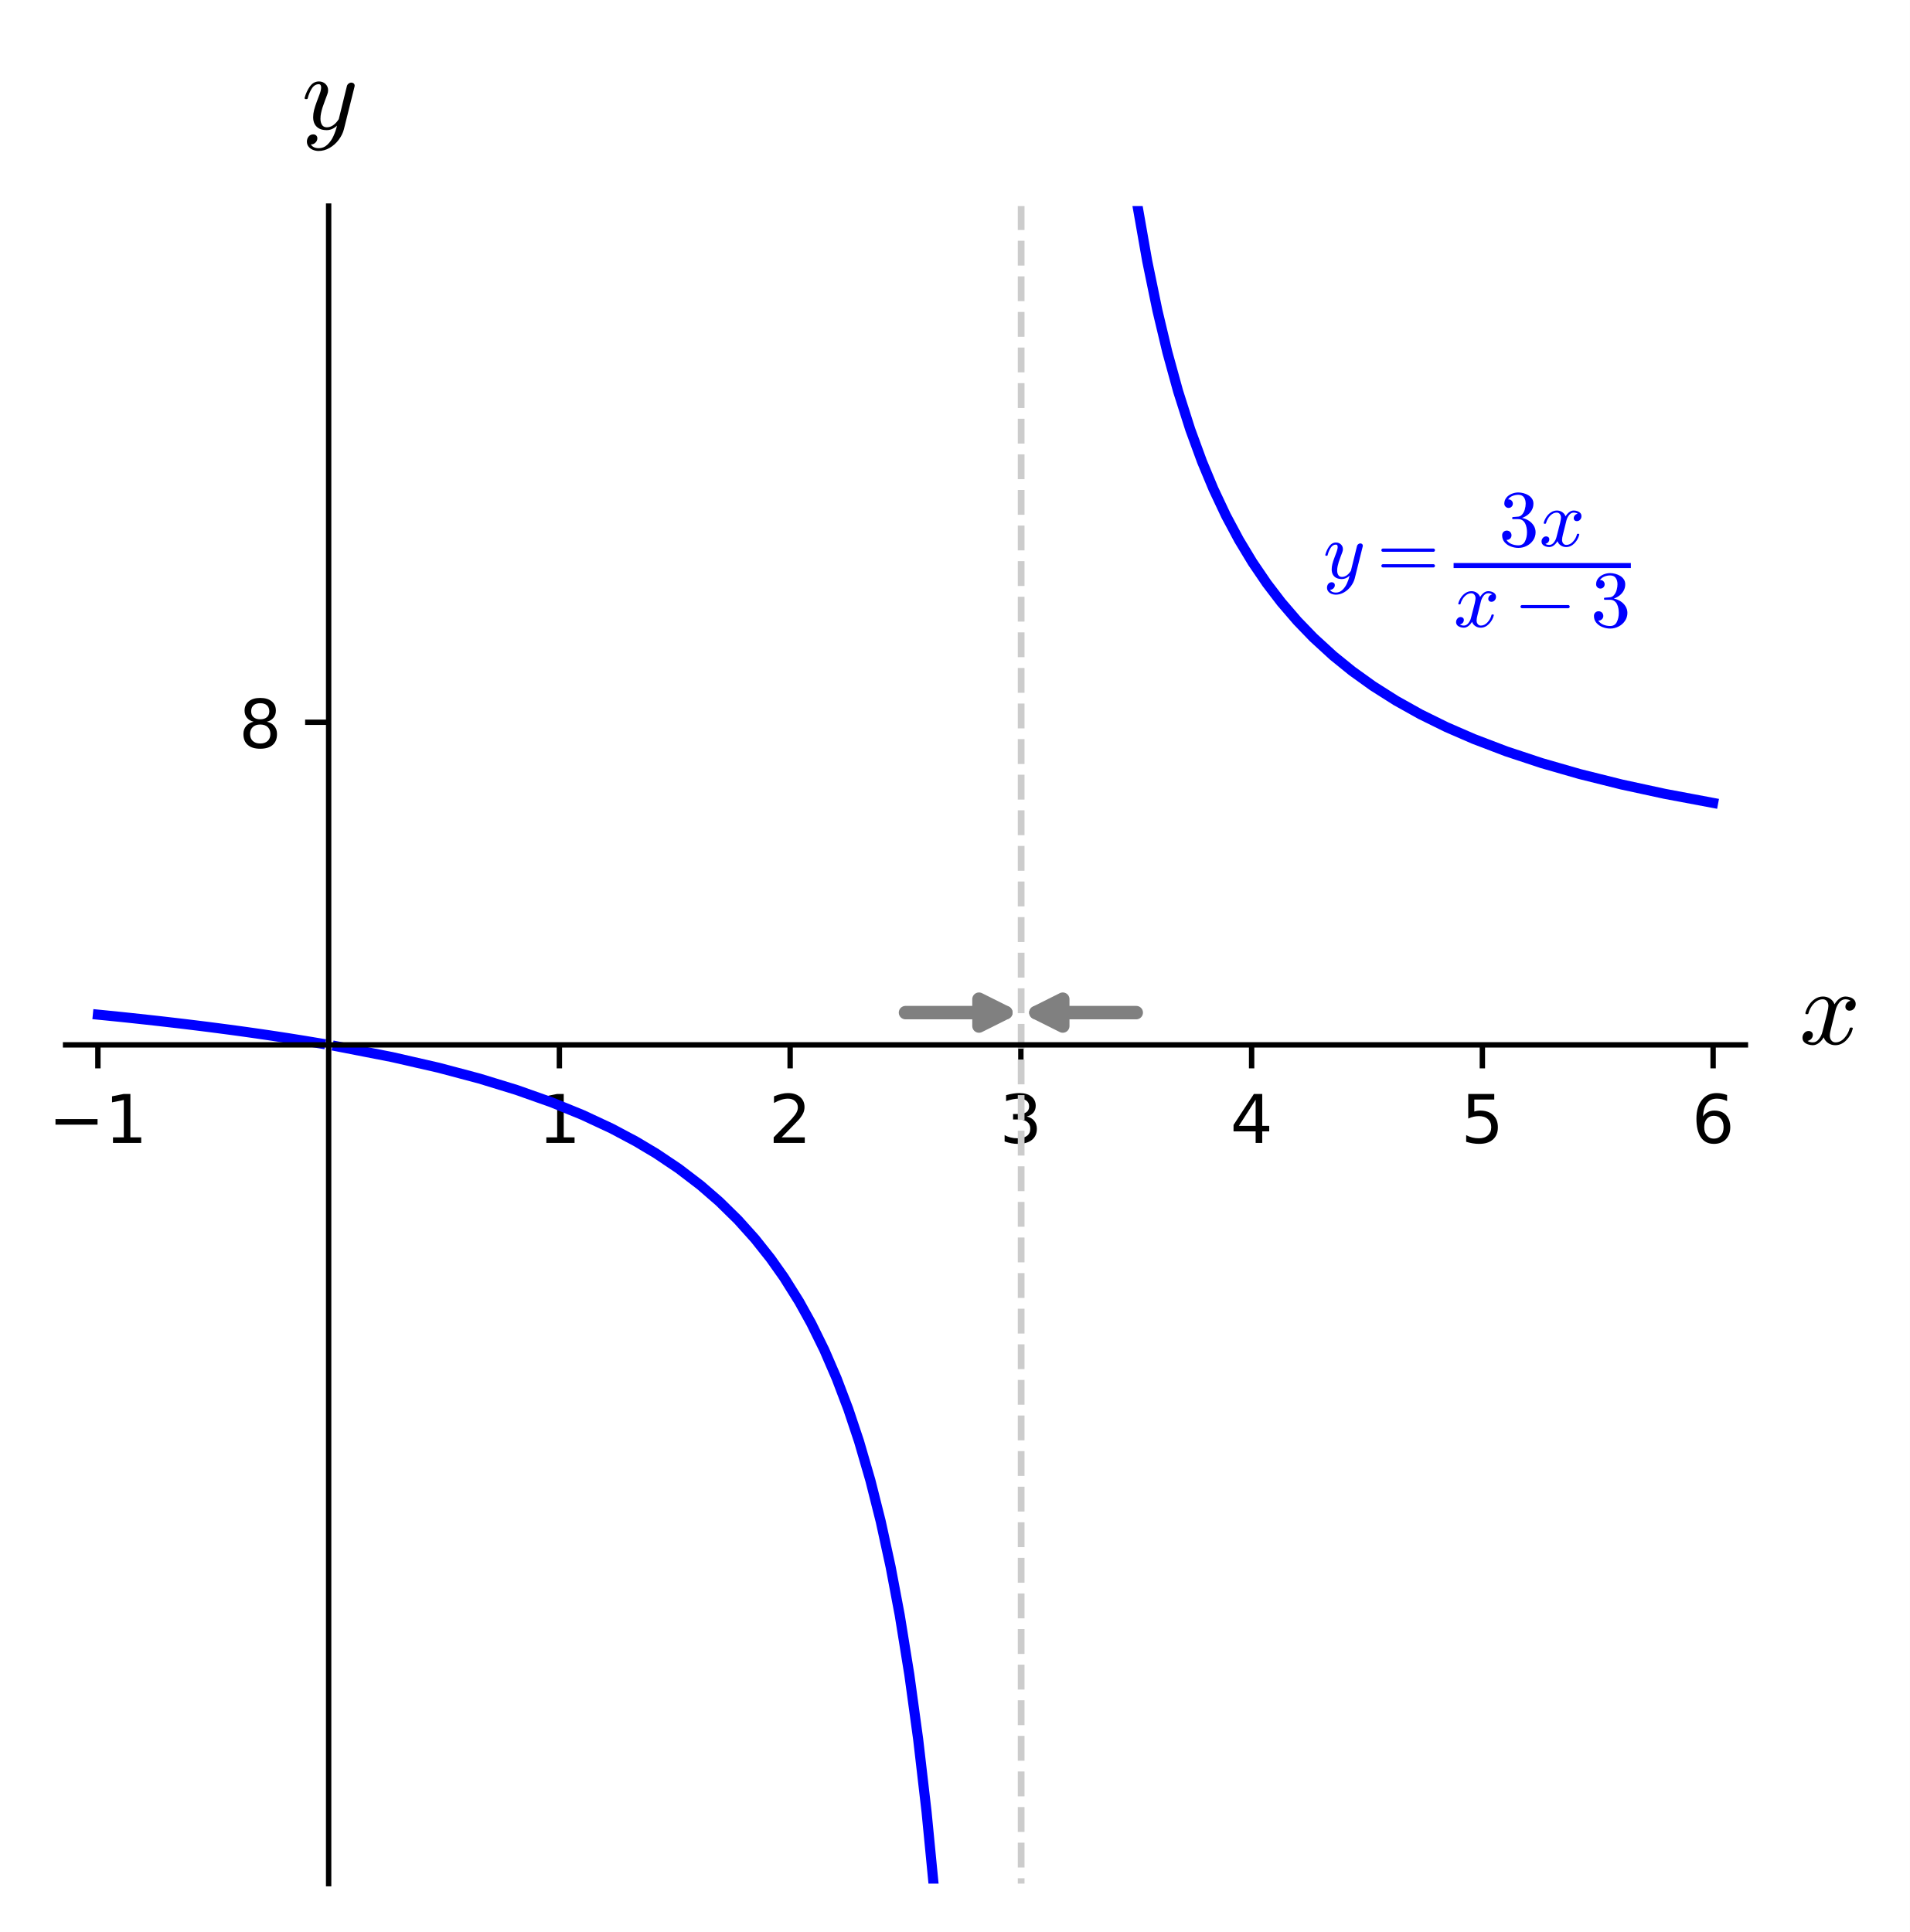
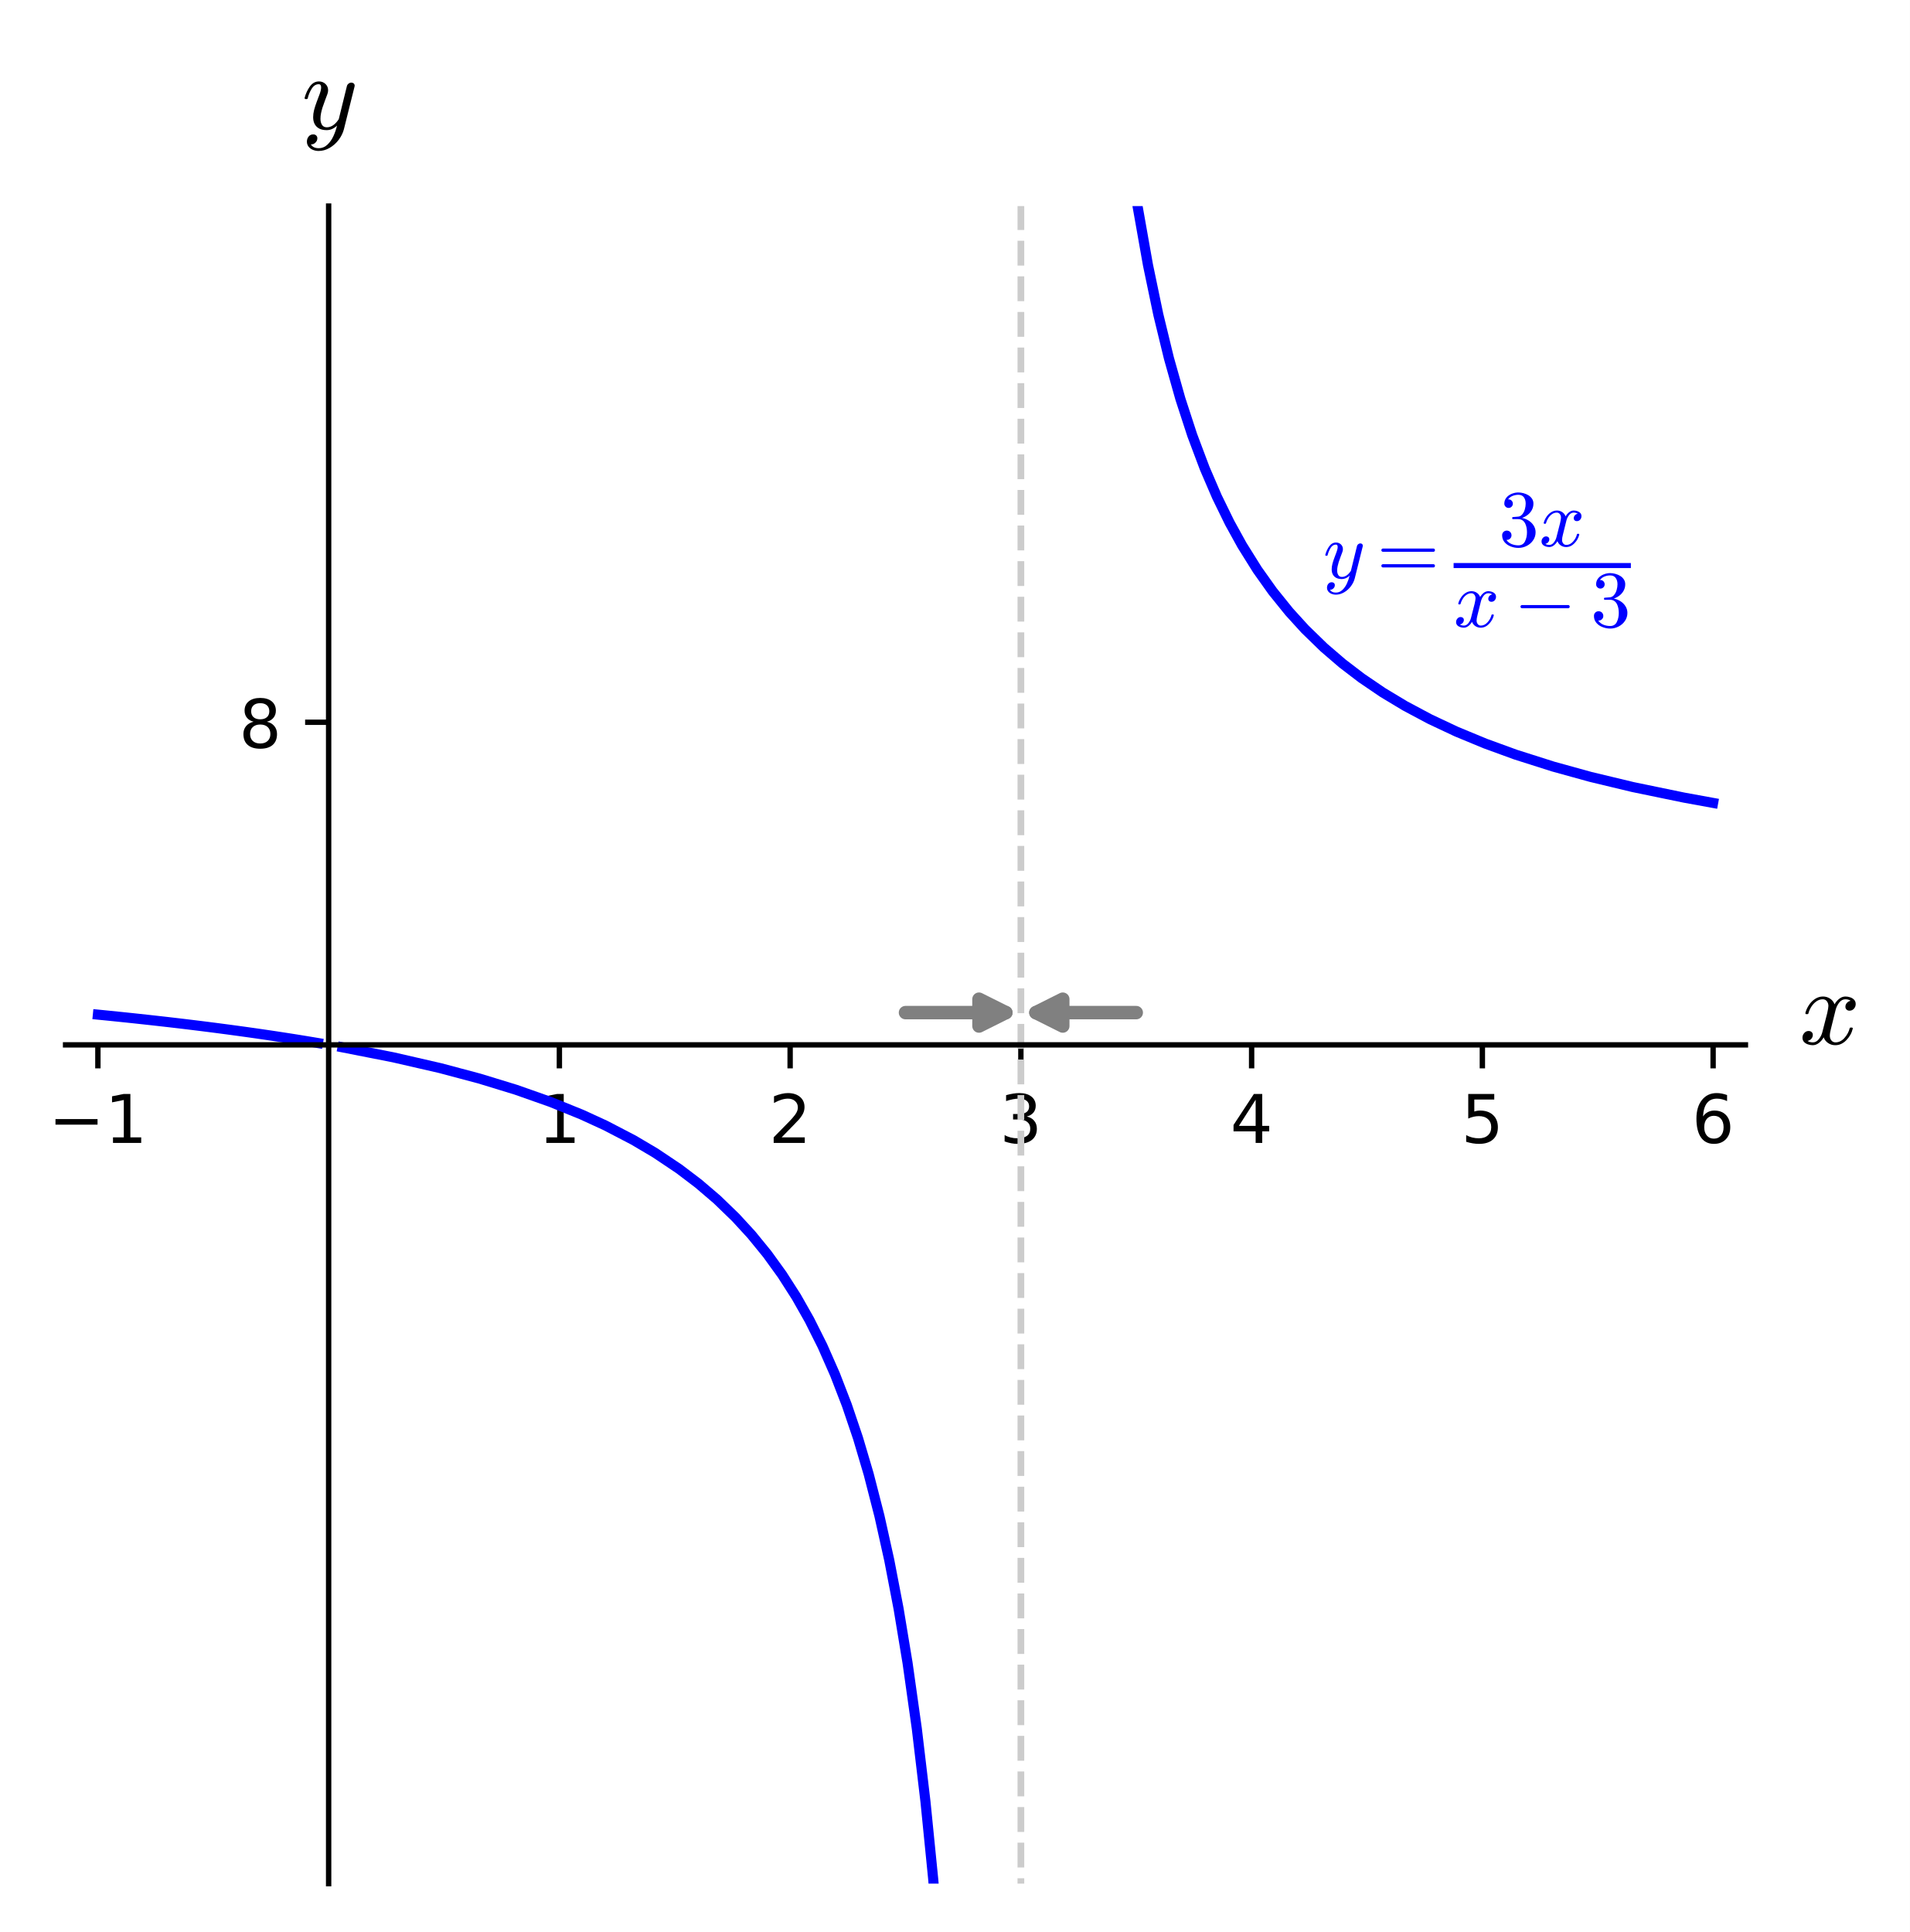
<svg xmlns="http://www.w3.org/2000/svg" xmlns:xlink="http://www.w3.org/1999/xlink" height="287.645pt" version="1.1" viewBox="0 0 284.29 287.645" width="284.29pt">
  <defs>
    <style type="text/css">*{stroke-linecap:butt;stroke-linejoin:round;}</style>
  </defs>
  <g id="figure_1">
    <g id="patch_1">
      <path d="M 0 287.645  L 284.29 287.645  L 284.29 0  L 0 0  z " style="fill:#ffffff;" />
    </g>
    <g id="axes_1">
      <g id="patch_2">
        <path d="M 9.762 280.445  L 259.81 280.445  L 259.81 30.685  L 9.762 30.685  z " style="fill:#ffffff;" />
      </g>
      <g id="matplotlib.axis_1">
        <g id="xtick_1">
          <g id="line2d_1">
            <defs>
-               <path d="M 0 0  L 0 3.5  " id="meaee675fa4" style="stroke:#000000;stroke-width:0.8;" />
-             </defs>
-             <g>
-               <use style="stroke:#000000;stroke-width:0.8;" x="14.571" xlink:href="#meaee675fa4" y="155.565" />
+               <path d="M 0 0  L 0 3.5  " id="m660ea3696f" style="stroke:#000000;stroke-width:0.8;" />
+             </defs>
+             <g>
+               <use style="stroke:#000000;stroke-width:0.8;" x="14.571" xlink:href="#m660ea3696f" y="155.565" />
            </g>
          </g>
          <g id="text_1">
            <g transform="translate(7.2 170.1634)scale(0.1 -0.1)">
              <defs>
                <path d="M 10.594 35.5  L 73.188 35.5  L 73.188 27.203  L 10.594 27.203  z " id="DejaVuSans-8722" />
                <path d="M 12.406 8.297  L 28.516 8.297  L 28.516 63.922  L 10.984 60.406  L 10.984 69.391  L 28.422 72.906  L 38.281 72.906  L 38.281 8.297  L 54.391 8.297  L 54.391 0  L 12.406 0  z " id="DejaVuSans-49" />
              </defs>
              <use xlink:href="#DejaVuSans-8722" />
              <use x="83.789" xlink:href="#DejaVuSans-49" />
            </g>
          </g>
        </g>
        <g id="xtick_2">
          <g id="line2d_2">
            <g>
-               <use style="stroke:#000000;stroke-width:0.8;" x="83.265" xlink:href="#meaee675fa4" y="155.565" />
+               <use style="stroke:#000000;stroke-width:0.8;" x="83.265" xlink:href="#m660ea3696f" y="155.565" />
            </g>
          </g>
          <g id="text_2">
            <g transform="translate(80.08416 170.1634)scale(0.1 -0.1)">
              <use xlink:href="#DejaVuSans-49" />
            </g>
          </g>
        </g>
        <g id="xtick_3">
          <g id="line2d_3">
            <g>
-               <use style="stroke:#000000;stroke-width:0.8;" x="117.613" xlink:href="#meaee675fa4" y="155.565" />
+               <use style="stroke:#000000;stroke-width:0.8;" x="117.613" xlink:href="#m660ea3696f" y="155.565" />
            </g>
          </g>
          <g id="text_3">
            <g transform="translate(114.4313 170.1634)scale(0.1 -0.1)">
              <defs>
                <path d="M 19.188 8.297  L 53.609 8.297  L 53.609 0  L 7.328 0  L 7.328 8.297  Q 12.938 14.109 22.625 23.891  Q 32.328 33.688 34.812 36.531  Q 39.547 41.844 41.422 45.531  Q 43.312 49.219 43.312 52.781  Q 43.312 58.594 39.234 62.25  Q 35.156 65.922 28.609 65.922  Q 23.969 65.922 18.812 64.312  Q 13.672 62.703 7.812 59.422  L 7.812 69.391  Q 13.766 71.781 18.938 73  Q 24.125 74.219 28.422 74.219  Q 39.75 74.219 46.484 68.547  Q 53.219 62.891 53.219 53.422  Q 53.219 48.922 51.531 44.891  Q 49.859 40.875 45.406 35.406  Q 44.188 33.984 37.641 27.219  Q 31.109 20.453 19.188 8.297  z " id="DejaVuSans-50" />
              </defs>
              <use xlink:href="#DejaVuSans-50" />
            </g>
          </g>
        </g>
        <g id="xtick_4">
          <g id="line2d_4">
            <g>
-               <use style="stroke:#000000;stroke-width:0.8;" x="151.96" xlink:href="#meaee675fa4" y="155.565" />
+               <use style="stroke:#000000;stroke-width:0.8;" x="151.96" xlink:href="#m660ea3696f" y="155.565" />
            </g>
          </g>
          <g id="text_4">
            <g transform="translate(148.7785 170.1634)scale(0.1 -0.1)">
              <defs>
                <path d="M 40.578 39.312  Q 47.656 37.797 51.625 33  Q 55.609 28.219 55.609 21.188  Q 55.609 10.406 48.188 4.484  Q 40.766 -1.422 27.094 -1.422  Q 22.516 -1.422 17.656 -0.516  Q 12.797 0.391 7.625 2.203  L 7.625 11.719  Q 11.719 9.328 16.594 8.109  Q 21.484 6.891 26.812 6.891  Q 36.078 6.891 40.938 10.547  Q 45.797 14.203 45.797 21.188  Q 45.797 27.641 41.281 31.266  Q 36.766 34.906 28.719 34.906  L 20.219 34.906  L 20.219 43.016  L 29.109 43.016  Q 36.375 43.016 40.234 45.922  Q 44.094 48.828 44.094 54.297  Q 44.094 59.906 40.109 62.906  Q 36.141 65.922 28.719 65.922  Q 24.656 65.922 20.016 65.031  Q 15.375 64.156 9.812 62.312  L 9.812 71.094  Q 15.438 72.656 20.344 73.438  Q 25.25 74.219 29.594 74.219  Q 40.828 74.219 47.359 69.109  Q 53.906 64.016 53.906 55.328  Q 53.906 49.266 50.438 45.094  Q 46.969 40.922 40.578 39.312  z " id="DejaVuSans-51" />
              </defs>
              <use xlink:href="#DejaVuSans-51" />
            </g>
          </g>
        </g>
        <g id="xtick_5">
          <g id="line2d_5">
            <g>
-               <use style="stroke:#000000;stroke-width:0.8;" x="186.307" xlink:href="#meaee675fa4" y="155.565" />
+               <use style="stroke:#000000;stroke-width:0.8;" x="186.307" xlink:href="#m660ea3696f" y="155.565" />
            </g>
          </g>
          <g id="text_5">
            <g transform="translate(183.1256 170.1634)scale(0.1 -0.1)">
              <defs>
                <path d="M 37.797 64.312  L 12.891 25.391  L 37.797 25.391  z M 35.203 72.906  L 47.609 72.906  L 47.609 25.391  L 58.016 25.391  L 58.016 17.188  L 47.609 17.188  L 47.609 0  L 37.797 0  L 37.797 17.188  L 4.891 17.188  L 4.891 26.703  z " id="DejaVuSans-52" />
              </defs>
              <use xlink:href="#DejaVuSans-52" />
            </g>
          </g>
        </g>
        <g id="xtick_6">
          <g id="line2d_6">
            <g>
-               <use style="stroke:#000000;stroke-width:0.8;" x="220.654" xlink:href="#meaee675fa4" y="155.565" />
+               <use style="stroke:#000000;stroke-width:0.8;" x="220.654" xlink:href="#m660ea3696f" y="155.565" />
            </g>
          </g>
          <g id="text_6">
            <g transform="translate(217.4728 170.1634)scale(0.1 -0.1)">
              <defs>
                <path d="M 10.797 72.906  L 49.516 72.906  L 49.516 64.594  L 19.828 64.594  L 19.828 46.734  Q 21.969 47.469 24.109 47.828  Q 26.266 48.188 28.422 48.188  Q 40.625 48.188 47.75 41.5  Q 54.891 34.812 54.891 23.391  Q 54.891 11.625 47.562 5.094  Q 40.234 -1.422 26.906 -1.422  Q 22.312 -1.422 17.547 -0.641  Q 12.797 0.141 7.719 1.703  L 7.719 11.625  Q 12.109 9.234 16.797 8.062  Q 21.484 6.891 26.703 6.891  Q 35.156 6.891 40.078 11.328  Q 45.016 15.766 45.016 23.391  Q 45.016 31 40.078 35.438  Q 35.156 39.891 26.703 39.891  Q 22.75 39.891 18.812 39.016  Q 14.891 38.141 10.797 36.281  z " id="DejaVuSans-53" />
              </defs>
              <use xlink:href="#DejaVuSans-53" />
            </g>
          </g>
        </g>
        <g id="xtick_7">
          <g id="line2d_7">
            <g>
-               <use style="stroke:#000000;stroke-width:0.8;" x="255.001" xlink:href="#meaee675fa4" y="155.565" />
+               <use style="stroke:#000000;stroke-width:0.8;" x="255.001" xlink:href="#m660ea3696f" y="155.565" />
            </g>
          </g>
          <g id="text_7">
            <g transform="translate(251.8199 170.1634)scale(0.1 -0.1)">
              <defs>
                <path d="M 33.016 40.375  Q 26.375 40.375 22.484 35.828  Q 18.609 31.297 18.609 23.391  Q 18.609 15.531 22.484 10.953  Q 26.375 6.391 33.016 6.391  Q 39.656 6.391 43.531 10.953  Q 47.406 15.531 47.406 23.391  Q 47.406 31.297 43.531 35.828  Q 39.656 40.375 33.016 40.375  z M 52.594 71.297  L 52.594 62.312  Q 48.875 64.062 45.094 64.984  Q 41.312 65.922 37.594 65.922  Q 27.828 65.922 22.672 59.328  Q 17.531 52.734 16.797 39.406  Q 19.672 43.656 24.016 45.922  Q 28.375 48.188 33.594 48.188  Q 44.578 48.188 50.953 41.516  Q 57.328 34.859 57.328 23.391  Q 57.328 12.156 50.688 5.359  Q 44.047 -1.422 33.016 -1.422  Q 20.359 -1.422 13.672 8.266  Q 6.984 17.969 6.984 36.375  Q 6.984 53.656 15.188 63.938  Q 23.391 74.219 37.203 74.219  Q 40.922 74.219 44.703 73.484  Q 48.484 72.75 52.594 71.297  z " id="DejaVuSans-54" />
              </defs>
              <use xlink:href="#DejaVuSans-54" />
            </g>
          </g>
        </g>
        <g id="text_8">
          <g transform="translate(267.8098 155.565)scale(0.16 -0.16)">
            <defs>
              <path d="M 7.812 2.875  Q 9.578 1.516 12.797 1.516  Q 15.922 1.516 18.312 4.516  Q 20.703 7.516 21.578 11.078  L 26.125 28.812  Q 27.203 33.641 27.203 35.406  Q 27.203 37.891 25.812 39.75  Q 24.422 41.609 21.922 41.609  Q 18.75 41.609 15.969 39.625  Q 13.188 37.641 11.281 34.594  Q 9.375 31.547 8.594 28.422  Q 8.406 27.781 7.812 27.781  L 6.594 27.781  Q 5.812 27.781 5.812 28.719  L 5.812 29  Q 6.781 32.719 9.125 36.25  Q 11.469 39.797 14.859 41.984  Q 18.266 44.188 22.125 44.188  Q 25.781 44.188 28.734 42.234  Q 31.688 40.281 32.906 36.922  Q 34.625 39.984 37.281 42.078  Q 39.938 44.188 43.109 44.188  Q 45.266 44.188 47.5 43.422  Q 49.75 42.672 51.172 41.109  Q 52.594 39.547 52.594 37.203  Q 52.594 34.672 50.953 32.828  Q 49.312 31 46.781 31  Q 45.172 31 44.094 32.031  Q 43.016 33.062 43.016 34.625  Q 43.016 36.719 44.453 38.297  Q 45.906 39.891 47.906 40.188  Q 46.094 41.609 42.922 41.609  Q 39.703 41.609 37.328 38.625  Q 34.969 35.641 33.984 31.984  L 29.594 14.312  Q 28.516 10.297 28.516 7.719  Q 28.516 5.172 29.953 3.344  Q 31.391 1.516 33.797 1.516  Q 38.484 1.516 42.156 5.641  Q 45.844 9.766 47.016 14.703  Q 47.219 15.281 47.797 15.281  L 49.031 15.281  Q 49.422 15.281 49.656 15.016  Q 49.906 14.75 49.906 14.406  Q 49.906 14.312 49.812 14.109  Q 48.391 8.156 43.844 3.516  Q 39.312 -1.125 33.594 -1.125  Q 29.938 -1.125 26.984 0.844  Q 24.031 2.828 22.797 6.203  Q 21.234 3.266 18.469 1.062  Q 15.719 -1.125 12.594 -1.125  Q 10.453 -1.125 8.172 -0.359  Q 5.906 0.391 4.484 1.953  Q 3.078 3.516 3.078 5.906  Q 3.078 8.25 4.703 10.172  Q 6.344 12.109 8.797 12.109  Q 10.453 12.109 11.578 11.109  Q 12.703 10.109 12.703 8.5  Q 12.703 6.391 11.297 4.828  Q 9.906 3.266 7.812 2.875  z " id="Cmmi10-120" />
            </defs>
            <use transform="translate(0 0.8125)" xlink:href="#Cmmi10-120" />
          </g>
        </g>
      </g>
      <g id="matplotlib.axis_2">
        <g id="ytick_1">
          <g id="line2d_8">
            <defs>
-               <path d="M 0 0  L -3.5 0  " id="mc3e076cee6" style="stroke:#000000;stroke-width:0.8;" />
-             </defs>
-             <g>
-               <use style="stroke:#000000;stroke-width:0.8;" x="48.918" xlink:href="#mc3e076cee6" y="107.534" />
+               <path d="M 0 0  L -3.5 0  " id="m23328fc6b4" style="stroke:#000000;stroke-width:0.8;" />
+             </defs>
+             <g>
+               <use style="stroke:#000000;stroke-width:0.8;" x="48.918" xlink:href="#m23328fc6b4" y="107.534" />
            </g>
          </g>
          <g id="text_9">
            <g transform="translate(35.55575 111.3334)scale(0.1 -0.1)">
              <defs>
                <path d="M 31.781 34.625  Q 24.75 34.625 20.719 30.859  Q 16.703 27.094 16.703 20.516  Q 16.703 13.922 20.719 10.156  Q 24.75 6.391 31.781 6.391  Q 38.812 6.391 42.859 10.172  Q 46.922 13.969 46.922 20.516  Q 46.922 27.094 42.891 30.859  Q 38.875 34.625 31.781 34.625  z M 21.922 38.812  Q 15.578 40.375 12.031 44.719  Q 8.5 49.078 8.5 55.328  Q 8.5 64.062 14.719 69.141  Q 20.953 74.219 31.781 74.219  Q 42.672 74.219 48.875 69.141  Q 55.078 64.062 55.078 55.328  Q 55.078 49.078 51.531 44.719  Q 48 40.375 41.703 38.812  Q 48.828 37.156 52.797 32.312  Q 56.781 27.484 56.781 20.516  Q 56.781 9.906 50.312 4.234  Q 43.844 -1.422 31.781 -1.422  Q 19.734 -1.422 13.25 4.234  Q 6.781 9.906 6.781 20.516  Q 6.781 27.484 10.781 32.312  Q 14.797 37.156 21.922 38.812  z M 18.312 54.391  Q 18.312 48.734 21.844 45.562  Q 25.391 42.391 31.781 42.391  Q 38.141 42.391 41.719 45.562  Q 45.312 48.734 45.312 54.391  Q 45.312 60.062 41.719 63.234  Q 38.141 66.406 31.781 66.406  Q 25.391 66.406 21.844 63.234  Q 18.312 60.062 18.312 54.391  z " id="DejaVuSans-56" />
              </defs>
              <use xlink:href="#DejaVuSans-56" />
            </g>
          </g>
        </g>
        <g id="text_10">
          <g transform="translate(44.91825 19.325)scale(0.16 -0.16)">
            <defs>
              <path d="M 8.406 -14.312  Q 10.5 -17.922 15.719 -17.922  Q 20.453 -17.922 23.922 -14.594  Q 27.391 -11.281 29.516 -6.562  Q 31.641 -1.859 32.812 3.078  Q 28.375 -1.125 23.188 -1.125  Q 19.234 -1.125 16.453 0.234  Q 13.672 1.609 12.125 4.312  Q 10.594 7.031 10.594 10.891  Q 10.594 14.156 11.469 17.594  Q 12.359 21.047 13.938 25.266  Q 15.531 29.5 16.703 32.625  Q 18.016 36.281 18.016 38.625  Q 18.016 41.609 15.828 41.609  Q 11.859 41.609 9.297 37.531  Q 6.734 33.453 5.516 28.422  Q 5.328 27.781 4.688 27.781  L 3.516 27.781  Q 2.688 27.781 2.688 28.719  L 2.688 29  Q 4.297 34.969 7.609 39.578  Q 10.938 44.188 16.016 44.188  Q 19.578 44.188 22.047 41.844  Q 24.516 39.5 24.516 35.891  Q 24.516 34.031 23.688 31.984  Q 23.25 30.766 21.688 26.656  Q 20.125 22.562 19.281 19.875  Q 18.453 17.188 17.922 14.594  Q 17.391 12.016 17.391 9.422  Q 17.391 6.109 18.797 3.812  Q 20.219 1.516 23.297 1.516  Q 29.5 1.516 34.422 9.078  L 42 39.891  Q 42.328 41.219 43.547 42.156  Q 44.781 43.109 46.188 43.109  Q 47.406 43.109 48.312 42.328  Q 49.219 41.547 49.219 40.281  Q 49.219 39.703 49.125 39.5  L 39.203 -0.297  Q 37.891 -5.422 34.375 -10.109  Q 30.859 -14.797 25.906 -17.656  Q 20.953 -20.516 15.578 -20.516  Q 12.984 -20.516 10.438 -19.5  Q 7.906 -18.5 6.344 -16.5  Q 4.781 -14.5 4.781 -11.812  Q 4.781 -9.078 6.391 -7.078  Q 8.016 -5.078 10.688 -5.078  Q 12.312 -5.078 13.406 -6.078  Q 14.5 -7.078 14.5 -8.688  Q 14.5 -10.984 12.781 -12.688  Q 11.078 -14.406 8.797 -14.406  Q 8.688 -14.359 8.594 -14.328  Q 8.5 -14.312 8.406 -14.312  z " id="Cmmi10-121" />
            </defs>
            <use transform="translate(0 0.8125)" xlink:href="#Cmmi10-121" />
          </g>
        </g>
      </g>
      <g id="patch_3">
-         <path clip-path="url(#p11f7b6500a)" d="M 134.786 150.762  Q 143.373 150.762 149.724 150.762  " style="fill:none;stroke:#808080;stroke-linecap:round;stroke-width:2;" />
-         <path clip-path="url(#p11f7b6500a)" d="M 145.724 148.762  L 149.724 150.762  L 145.724 152.762  L 145.724 148.762  z " style="fill:#808080;stroke:#808080;stroke-linecap:round;stroke-width:2;" />
+         <path clip-path="url(#p50aaa25afc)" d="M 134.786 150.762  Q 143.373 150.762 149.724 150.762  " style="fill:none;stroke:#808080;stroke-linecap:round;stroke-width:2;" />
+         <path clip-path="url(#p50aaa25afc)" d="M 145.724 148.762  L 149.724 150.762  L 145.724 152.762  L 145.724 148.762  z " style="fill:#808080;stroke:#808080;stroke-linecap:round;stroke-width:2;" />
      </g>
      <g id="patch_4">
-         <path clip-path="url(#p11f7b6500a)" d="M 169.133 150.762  Q 160.547 150.762 154.196 150.762  " style="fill:none;stroke:#808080;stroke-linecap:round;stroke-width:2;" />
-         <path clip-path="url(#p11f7b6500a)" d="M 158.196 152.762  L 154.196 150.762  L 158.196 148.762  L 158.196 152.762  z " style="fill:#808080;stroke:#808080;stroke-linecap:round;stroke-width:2;" />
+         <path clip-path="url(#p50aaa25afc)" d="M 169.133 150.762  Q 160.547 150.762 154.196 150.762  " style="fill:none;stroke:#808080;stroke-linecap:round;stroke-width:2;" />
+         <path clip-path="url(#p50aaa25afc)" d="M 158.196 152.762  L 154.196 150.762  L 158.196 148.762  L 158.196 152.762  z " style="fill:#808080;stroke:#808080;stroke-linecap:round;stroke-width:2;" />
      </g>
      <g id="line2d_9">
-         <path clip-path="url(#p11f7b6500a)" d="M 14.571 151.062  L 15.49 151.153  L 17.591 151.366  L 18.073 151.415  L 19.278 151.541  L 20.744 151.698  L 21.802 151.813  L 23.432 151.993  L 24.301 152.092  L 25.967 152.284  L 26.41 152.336  L 27.557 152.472  L 29.379 152.694  L 29.994 152.77  L 31.201 152.922  L 32.192 153.05  L 34.144 153.306  L 35.642 153.509  L 36.25 153.593  L 37.459 153.762  L 39.215 154.015  L 40.134 154.15  L 40.828 154.254  L 41.917 154.419  L 42.995 154.586  L 45.358 154.963  L 45.562 154.997  L 47.682 155.352  " style="fill:none;stroke:#0000ff;stroke-linecap:square;stroke-width:1.5;" />
+         <path clip-path="url(#p50aaa25afc)" d="M 14.571 151.062  L 15.61 151.165  L 16.4 151.244  L 17.925 151.4  L 18.886 151.5  L 20.123 151.631  L 22.094 151.845  L 22.72 151.914  L 24.643 152.131  L 25.119 152.185  L 26.64 152.363  L 27.79 152.5  L 28.847 152.629  L 30.154 152.79  L 31.881 153.009  L 32.151 153.044  L 34.052 153.294  L 35.537 153.495  L 36.757 153.664  L 37.898 153.825  L 38.275 153.879  L 40.218 154.163  L 40.955 154.273  L 42.096 154.447  L 44.012 154.746  L 44.978 154.902  L 45.535 154.992  L 47.325 155.291  " style="fill:none;stroke:#0000ff;stroke-linecap:square;stroke-width:1.5;" />
      </g>
      <g id="line2d_10">
-         <path clip-path="url(#p11f7b6500a)" d="M 50.24 155.799  L 58.334 157.376  L 65.316 158.974  L 71.378 160.585  L 76.899 162.279  L 82.13 164.131  L 86.691 165.989  L 91.067 168.032  L 94.67 169.949  L 97.675 171.742  L 101.031 173.995  L 104.284 176.482  L 107.071 178.899  L 109.846 181.623  L 112.38 184.445  L 114.708 187.375  L 116.702 190.193  L 118.952 193.781  L 120.768 197.054  L 122.712 201.008  L 124.528 205.209  L 126.264 209.78  L 127.87 214.596  L 129.56 220.409  L 131.092 226.491  L 132.567 233.258  L 133.926 240.466  L 135.354 249.319  L 136.667 258.917  L 137.92 269.748  L 139.139 282.314  L 139.676 288.645  L 139.676 288.645  " style="fill:none;stroke:#0000ff;stroke-linecap:square;stroke-width:1.5;" />
+         <path clip-path="url(#p50aaa25afc)" d="M 50.994 155.935  L 58.506 157.413  L 65.517 159.024  L 71.386 160.588  L 76.803 162.248  L 81.95 164.063  L 86.58 165.94  L 90.09 167.551  L 94.29 169.736  L 97.527 171.65  L 101.093 174.039  L 103.976 176.232  L 106.743 178.598  L 109.498 181.262  L 111.857 183.833  L 114.21 186.717  L 116.42 189.775  L 118.54 193.087  L 120.488 196.526  L 122.427 200.397  L 124.299 204.649  L 126.049 209.181  L 127.711 214.091  L 129.308 219.486  L 130.91 225.724  L 132.365 232.269  L 133.756 239.508  L 135.092 247.583  L 136.468 257.357  L 137.758 268.237  L 138.902 279.689  L 139.676 288.645  L 139.676 288.645  " style="fill:none;stroke:#0000ff;stroke-linecap:square;stroke-width:1.5;" />
      </g>
      <g id="line2d_11">
-         <path clip-path="url(#p11f7b6500a)" d="M 152.001 288.645  L 152.001 -1  " style="fill:none;stroke:#cccccc;stroke-dasharray:3.7,1.6;stroke-dashoffset:0;" />
+         <path clip-path="url(#p50aaa25afc)" d="M 151.96 288.645  L 151.96 -1  " style="fill:none;stroke:#cccccc;stroke-dasharray:3.7,1.6;stroke-dashoffset:0;" />
      </g>
      <g id="line2d_12">
-         <path clip-path="url(#p11f7b6500a)" d="M 165.355 -1  L 166.59 10.699  L 167.926 21.315  L 169.311 30.592  L 170.765 38.864  L 172.283 46.231  L 173.764 52.436  L 175.367 58.263  L 177.175 63.949  L 178.926 68.73  L 180.627 72.812  L 182.5 76.784  L 184.419 80.375  L 186.427 83.707  L 188.572 86.861  L 190.709 89.658  L 193.105 92.447  L 195.497 94.925  L 198.448 97.63  L 201.276 99.92  L 204.357 102.133  L 207.789 104.31  L 211.438 106.35  L 215.313 108.259  L 219.353 110.014  L 224.198 111.862  L 229.501 113.619  L 235.148 115.243  L 241.383 116.799  L 247.803 118.189  L 255.001 119.542  L 255.001 119.542  " style="fill:none;stroke:#0000ff;stroke-linecap:square;stroke-width:1.5;" />
+         <path clip-path="url(#p50aaa25afc)" d="M 165.355 -1  L 166.618 10.939  L 167.916 21.239  L 169.341 30.776  L 170.876 39.44  L 172.415 46.822  L 173.997 53.335  L 175.702 59.383  L 177.465 64.787  L 179.327 69.737  L 181.146 73.965  L 183.031 77.822  L 184.879 81.175  L 187.16 84.828  L 189.44 88.036  L 191.911 91.099  L 194.258 93.677  L 197.073 96.414  L 199.827 98.781  L 202.671 100.955  L 205.823 103.097  L 209.125 105.087  L 212.862 107.079  L 216.799 108.93  L 221.069 110.699  L 225.608 112.354  L 231.219 114.137  L 236.752 115.666  L 243.062 117.181  L 250.67 118.752  L 255.001 119.542  L 255.001 119.542  " style="fill:none;stroke:#0000ff;stroke-linecap:square;stroke-width:1.5;" />
      </g>
      <g id="line2d_13" />
      <g id="patch_5">
        <path d="M 48.918 280.445  L 48.918 30.685  " style="fill:none;stroke:#000000;stroke-linecap:square;stroke-linejoin:miter;stroke-width:0.8;" />
      </g>
      <g id="patch_6">
        <path d="M 9.762 155.565  L 259.81 155.565  " style="fill:none;stroke:#000000;stroke-linecap:square;stroke-linejoin:miter;stroke-width:0.8;" />
      </g>
      <g id="text_11">
        <g style="fill:#0000ff;" transform="translate(196.954 86.15885)scale(0.12 -0.12)">
          <defs>
            <path d="M 7.516 13.281  Q 6.688 13.281 6.141 13.906  Q 5.609 14.547 5.609 15.281  Q 5.609 16.109 6.141 16.688  Q 6.688 17.281 7.516 17.281  L 70.312 17.281  Q 71.047 17.281 71.578 16.688  Q 72.125 16.109 72.125 15.281  Q 72.125 14.547 71.578 13.906  Q 71.047 13.281 70.312 13.281  z M 7.516 32.719  Q 6.688 32.719 6.141 33.297  Q 5.609 33.891 5.609 34.719  Q 5.609 35.453 6.141 36.078  Q 6.688 36.719 7.516 36.719  L 70.312 36.719  Q 71.047 36.719 71.578 36.078  Q 72.125 35.453 72.125 34.719  Q 72.125 33.891 71.578 33.297  Q 71.047 32.719 70.312 32.719  z " id="Cmr10-61" />
            <path d="M 9.516 7.719  Q 11.859 4.297 15.812 2.641  Q 19.781 0.984 24.312 0.984  Q 30.125 0.984 32.562 5.938  Q 35.016 10.891 35.016 17.188  Q 35.016 20.016 34.5 22.844  Q 33.984 25.688 32.766 28.125  Q 31.547 30.562 29.422 32.031  Q 27.297 33.5 24.219 33.5  L 17.578 33.5  Q 16.703 33.5 16.703 34.422  L 16.703 35.297  Q 16.703 36.078 17.578 36.078  L 23.094 36.531  Q 26.609 36.531 28.922 39.156  Q 31.25 41.797 32.328 45.578  Q 33.406 49.359 33.406 52.781  Q 33.406 57.562 31.156 60.641  Q 28.906 63.719 24.312 63.719  Q 20.516 63.719 17.047 62.281  Q 13.578 60.844 11.531 57.906  Q 11.719 57.953 11.859 57.984  Q 12.016 58.016 12.203 58.016  Q 14.453 58.016 15.969 56.453  Q 17.484 54.891 17.484 52.688  Q 17.484 50.531 15.969 48.969  Q 14.453 47.406 12.203 47.406  Q 10.016 47.406 8.453 48.969  Q 6.891 50.531 6.891 52.688  Q 6.891 56.984 9.469 60.156  Q 12.062 63.328 16.141 64.969  Q 20.219 66.609 24.312 66.609  Q 27.344 66.609 30.703 65.703  Q 34.078 64.797 36.812 63.109  Q 39.547 61.422 41.281 58.781  Q 43.016 56.156 43.016 52.781  Q 43.016 48.578 41.141 45.016  Q 39.266 41.453 35.984 38.859  Q 32.719 36.281 28.812 35.016  Q 33.156 34.188 37.062 31.734  Q 40.969 29.297 43.328 25.484  Q 45.703 21.688 45.703 17.281  Q 45.703 11.766 42.672 7.297  Q 39.656 2.828 34.719 0.312  Q 29.781 -2.203 24.312 -2.203  Q 19.625 -2.203 14.906 -0.406  Q 10.203 1.375 7.203 4.938  Q 4.203 8.5 4.203 13.484  Q 4.203 15.969 5.859 17.625  Q 7.516 19.281 10.016 19.281  Q 11.625 19.281 12.969 18.531  Q 14.312 17.781 15.062 16.406  Q 15.828 15.047 15.828 13.484  Q 15.828 11.031 14.109 9.375  Q 12.406 7.719 10.016 7.719  z " id="Cmr10-51" />
            <path d="M 10.203 23  Q 9.375 23 8.828 23.625  Q 8.297 24.266 8.297 25  Q 8.297 25.734 8.828 26.359  Q 9.375 27 10.203 27  L 67.578 27  Q 68.359 27 68.875 26.359  Q 69.391 25.734 69.391 25  Q 69.391 24.266 68.875 23.625  Q 68.359 23 67.578 23  z " id="Cmsy10-161" />
          </defs>
          <use transform="translate(0 0.6875)" xlink:href="#Cmmi10-121" />
          <use transform="translate(66.58203 0.6875)" xlink:href="#Cmr10-61" />
          <use transform="translate(217.8262 40.39062)" xlink:href="#Cmr10-51" />
          <use transform="translate(267.8262 40.39062)" xlink:href="#Cmmi10-120" />
          <use transform="translate(161.8262 -59.67188)" xlink:href="#Cmmi10-120" />
          <use transform="translate(236.4648 -59.67188)" xlink:href="#Cmsy10-161" />
          <use transform="translate(331.709 -59.67188)" xlink:href="#Cmr10-51" />
          <path d="M 161.826 13.188  L 161.826 19.438  L 381.709 19.438  L 381.709 13.188  L 161.826 13.188  z " />
        </g>
      </g>
    </g>
  </g>
  <defs>
-     <clipPath id="p11f7b6500a">
+     <clipPath id="p50aaa25afc">
      <rect height="249.76" width="250.047" x="9.762" y="30.685" />
    </clipPath>
  </defs>
</svg>
